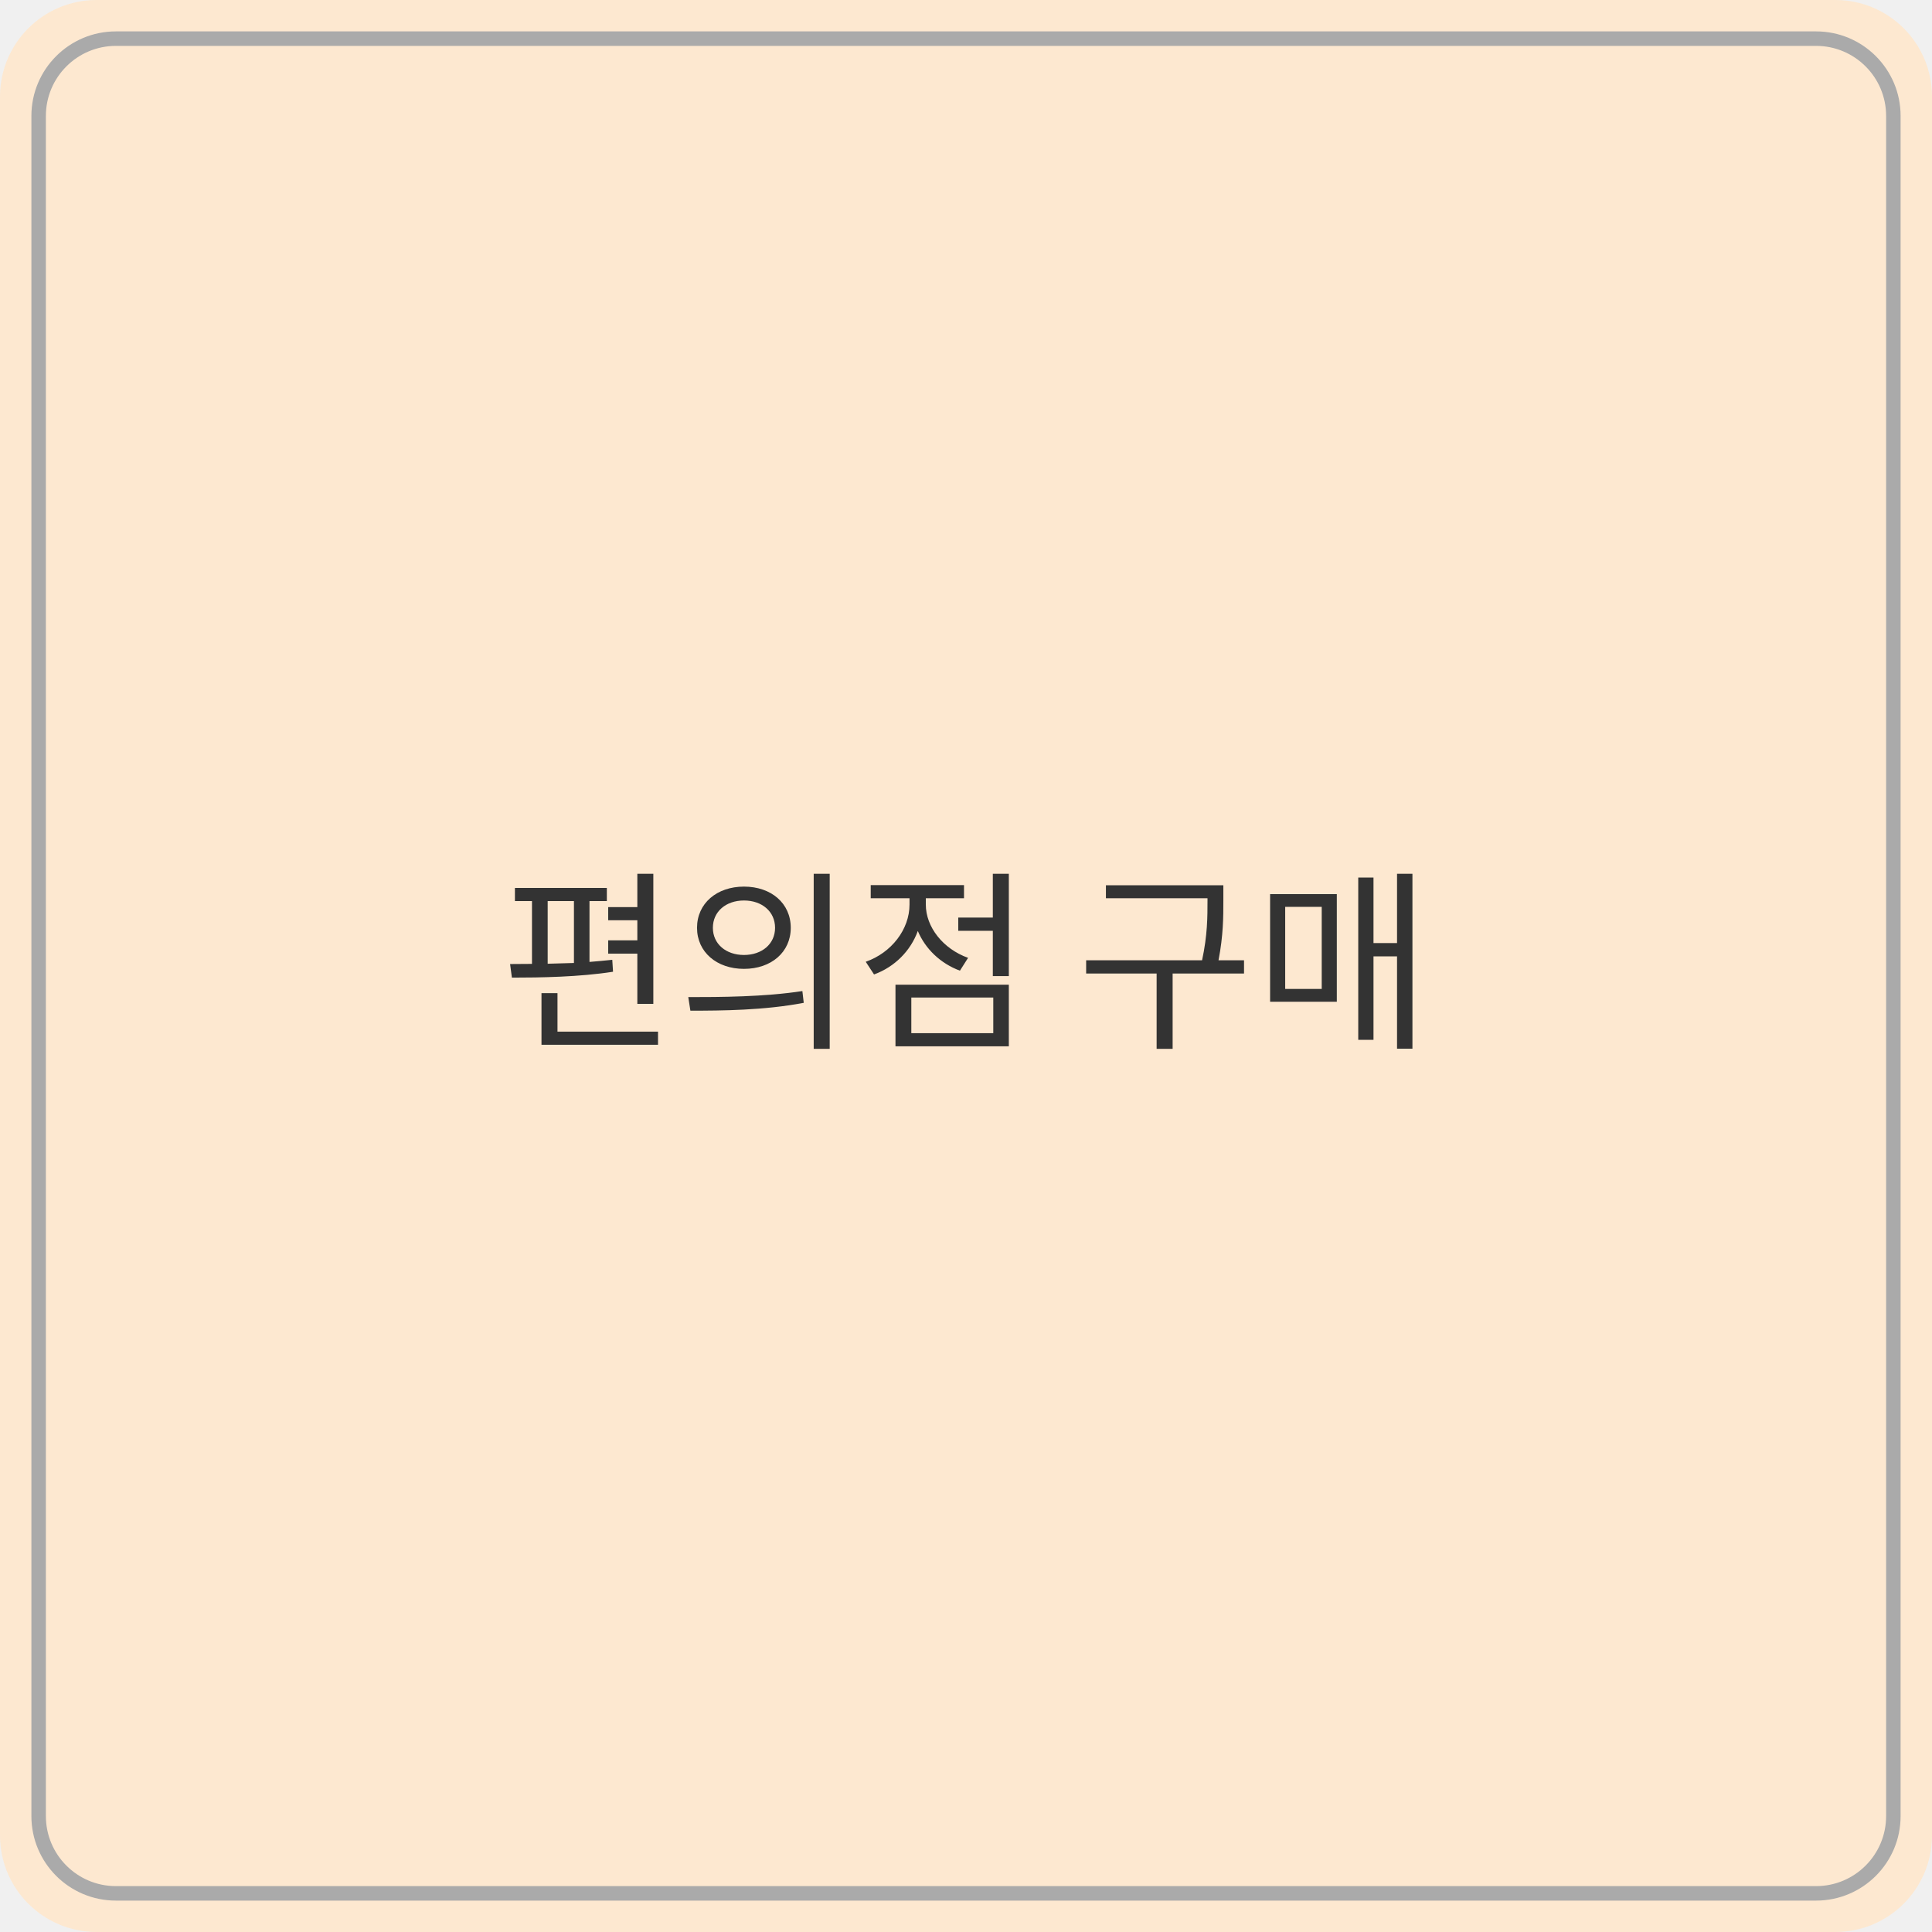
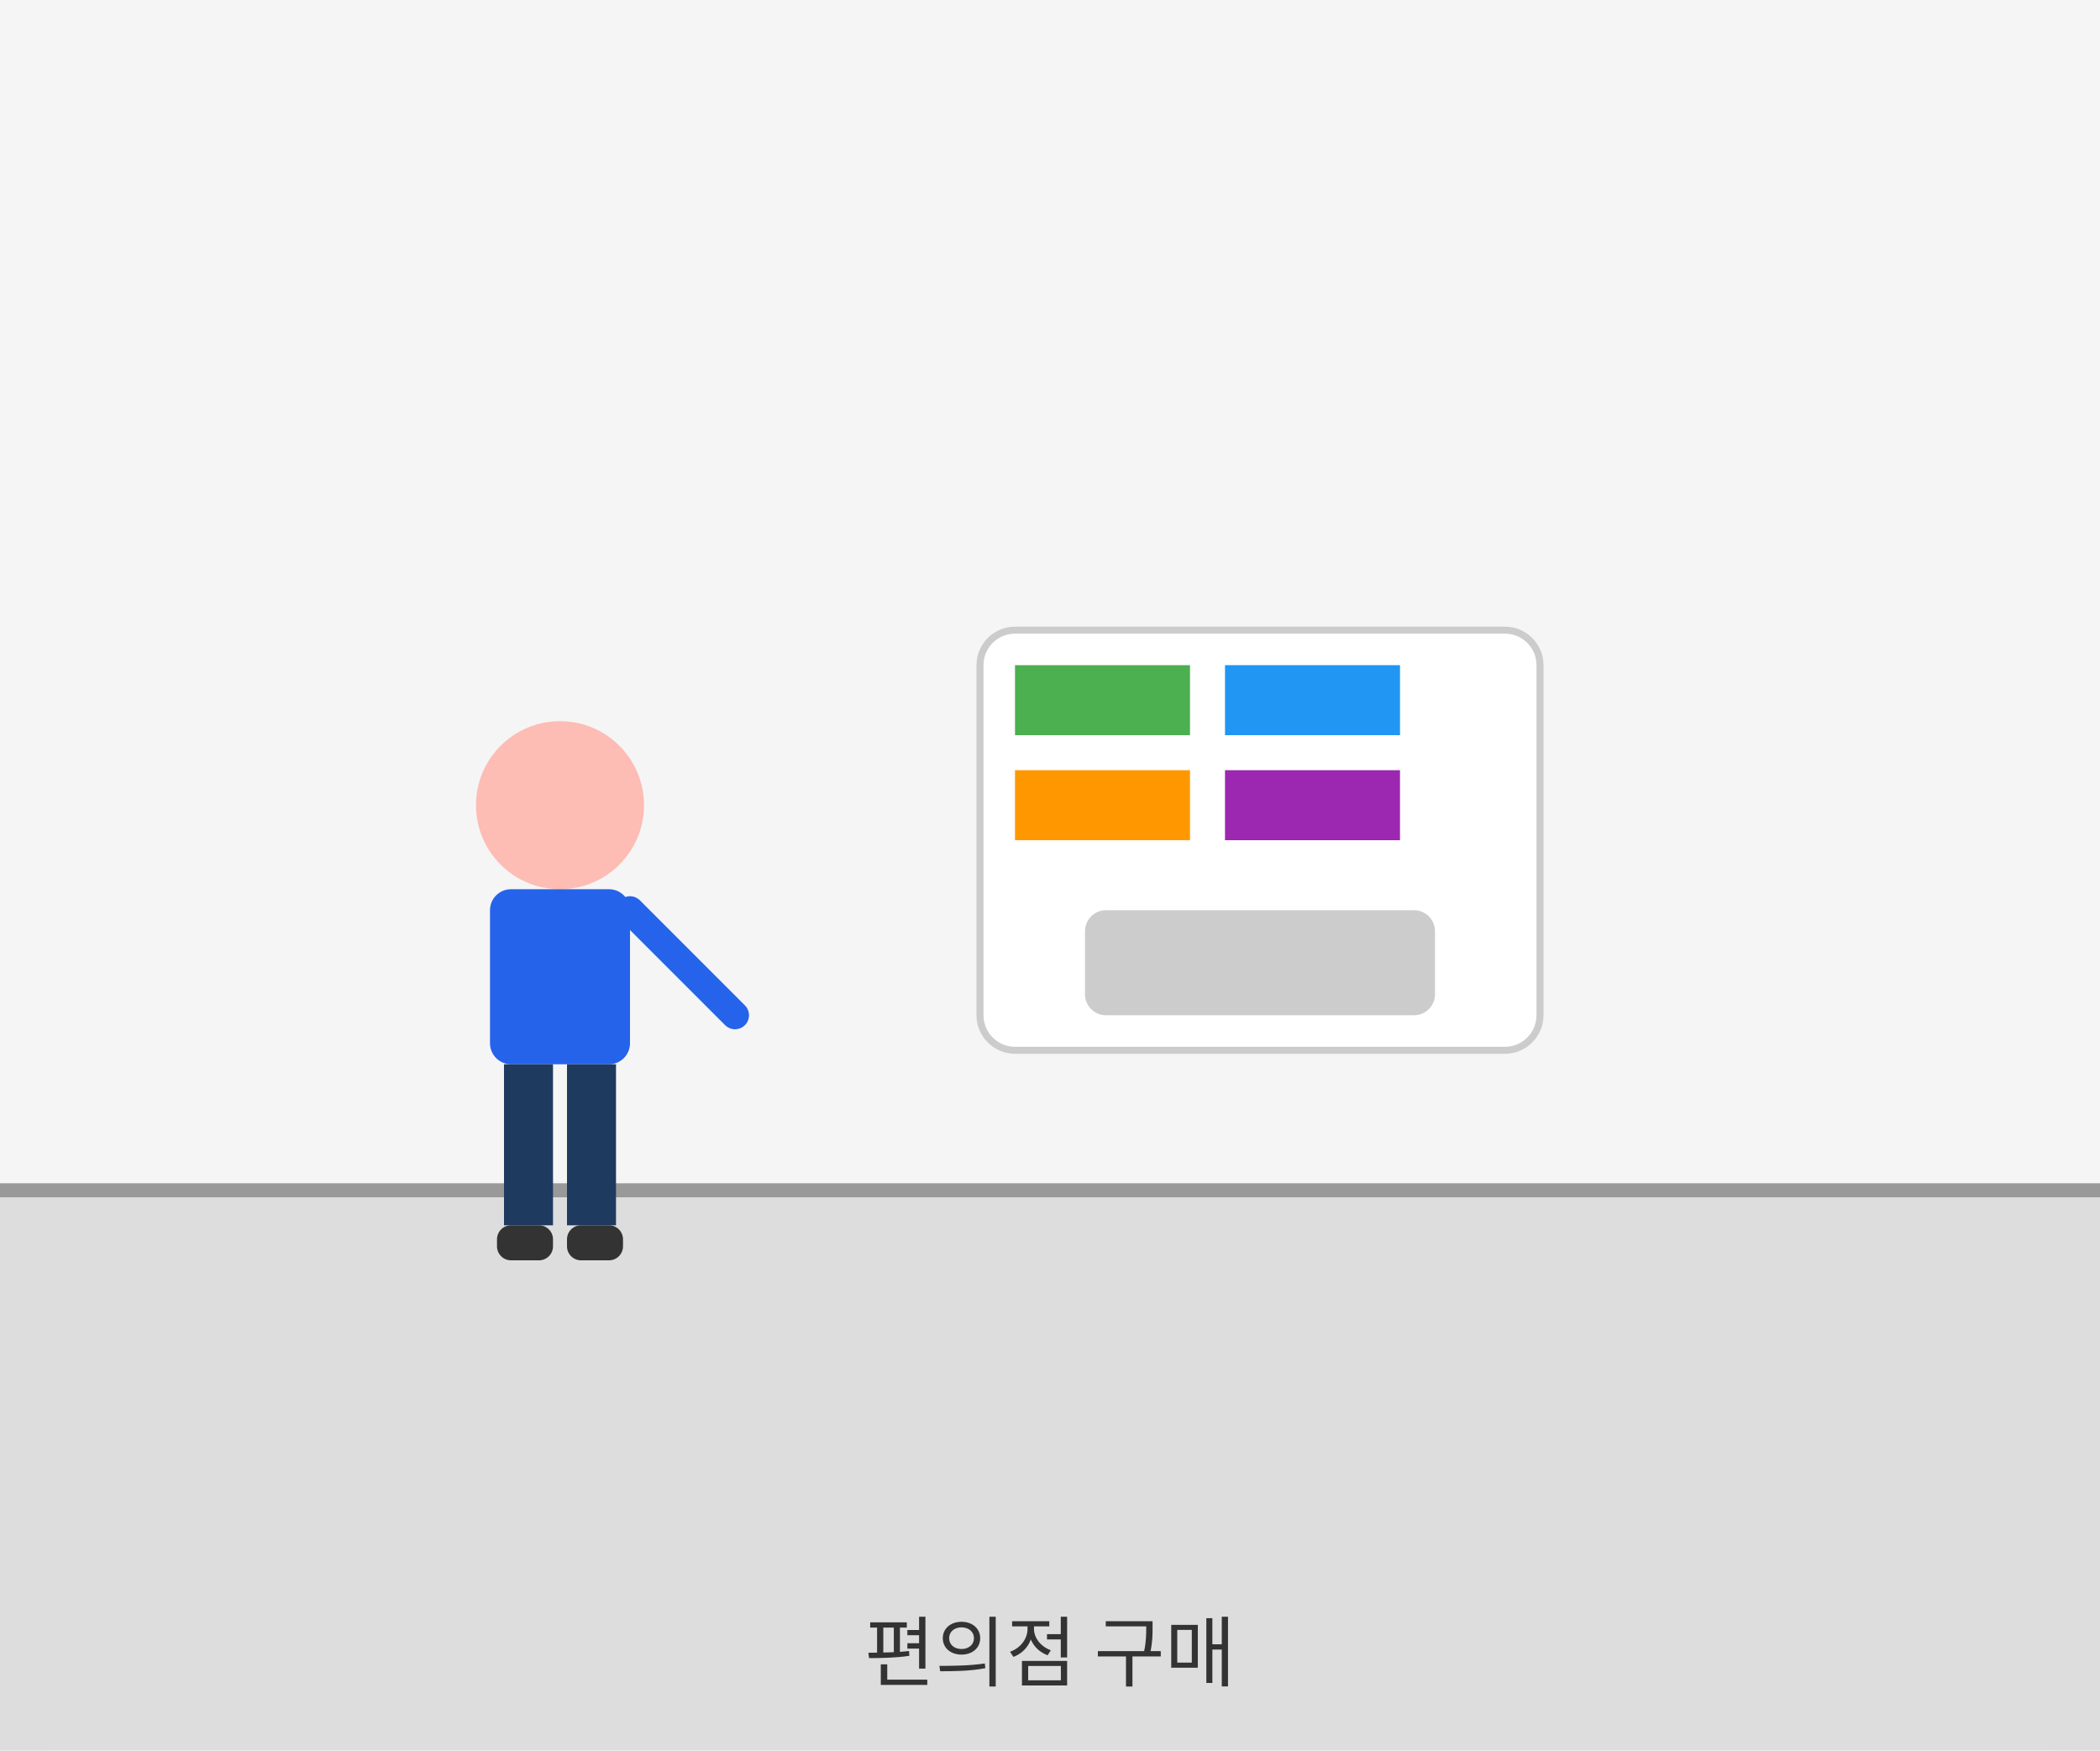
- <svg xmlns="http://www.w3.org/2000/svg" width="200" height="200" viewBox="0 0 200 200">
-   <rect width="200" height="200" fill="#fde8d0" rx="10" />
-   <rect x="4" y="4" width="192" height="192" fill="none" stroke="#aaa" stroke-width="1.5" rx="8" />
-   <text x="100" y="100" font-size="20" fill="#333" dominant-baseline="middle" text-anchor="middle">편의점 구매</text>
+ <svg xmlns="http://www.w3.org/2000/svg" viewBox="0 0 300 250" width="300" height="250">
+   <rect width="300" height="250" fill="#f0f4f8" rx="8" />
+   <rect x="0" y="0" width="300" height="170" fill="#F5F5F5" />
+   <rect x="0" y="170" width="300" height="80" fill="#DDD" />
+   <line x1="0" y1="170" x2="300" y2="170" stroke="#999" stroke-width="2" />
+   <circle cx="80" cy="115" r="12" fill="#FDBCB4" />
+   <rect x="70" y="127" width="20" height="25" rx="3" fill="#2563EB" />
+   <rect x="72" y="152" width="7" height="23" fill="#1E3A5F" />
+   <rect x="81" y="152" width="7" height="23" fill="#1E3A5F" />
+   <rect x="71" y="175" width="8" height="5" rx="2" fill="#333" />
+   <rect x="81" y="175" width="8" height="5" rx="2" fill="#333" />
+   <line x1="90" y1="130" x2="105" y2="145" stroke="#2563EB" stroke-width="4" stroke-linecap="round" />
+   <rect x="140" y="90" width="80" height="60" rx="5" fill="#FFF" stroke="#CCC" />
+   <rect x="145" y="95" width="25" height="10" fill="#4CAF50" />
+   <rect x="175" y="95" width="25" height="10" fill="#2196F3" />
+   <rect x="145" y="110" width="25" height="10" fill="#FF9800" />
+   <rect x="175" y="110" width="25" height="10" fill="#9C27B0" />
+   <rect x="155" y="130" width="50" height="15" rx="3" fill="#CCC" />
+   <text x="150" y="240" text-anchor="middle" font-size="11" fill="#333" font-family="Arial">편의점 구매</text>
</svg>
